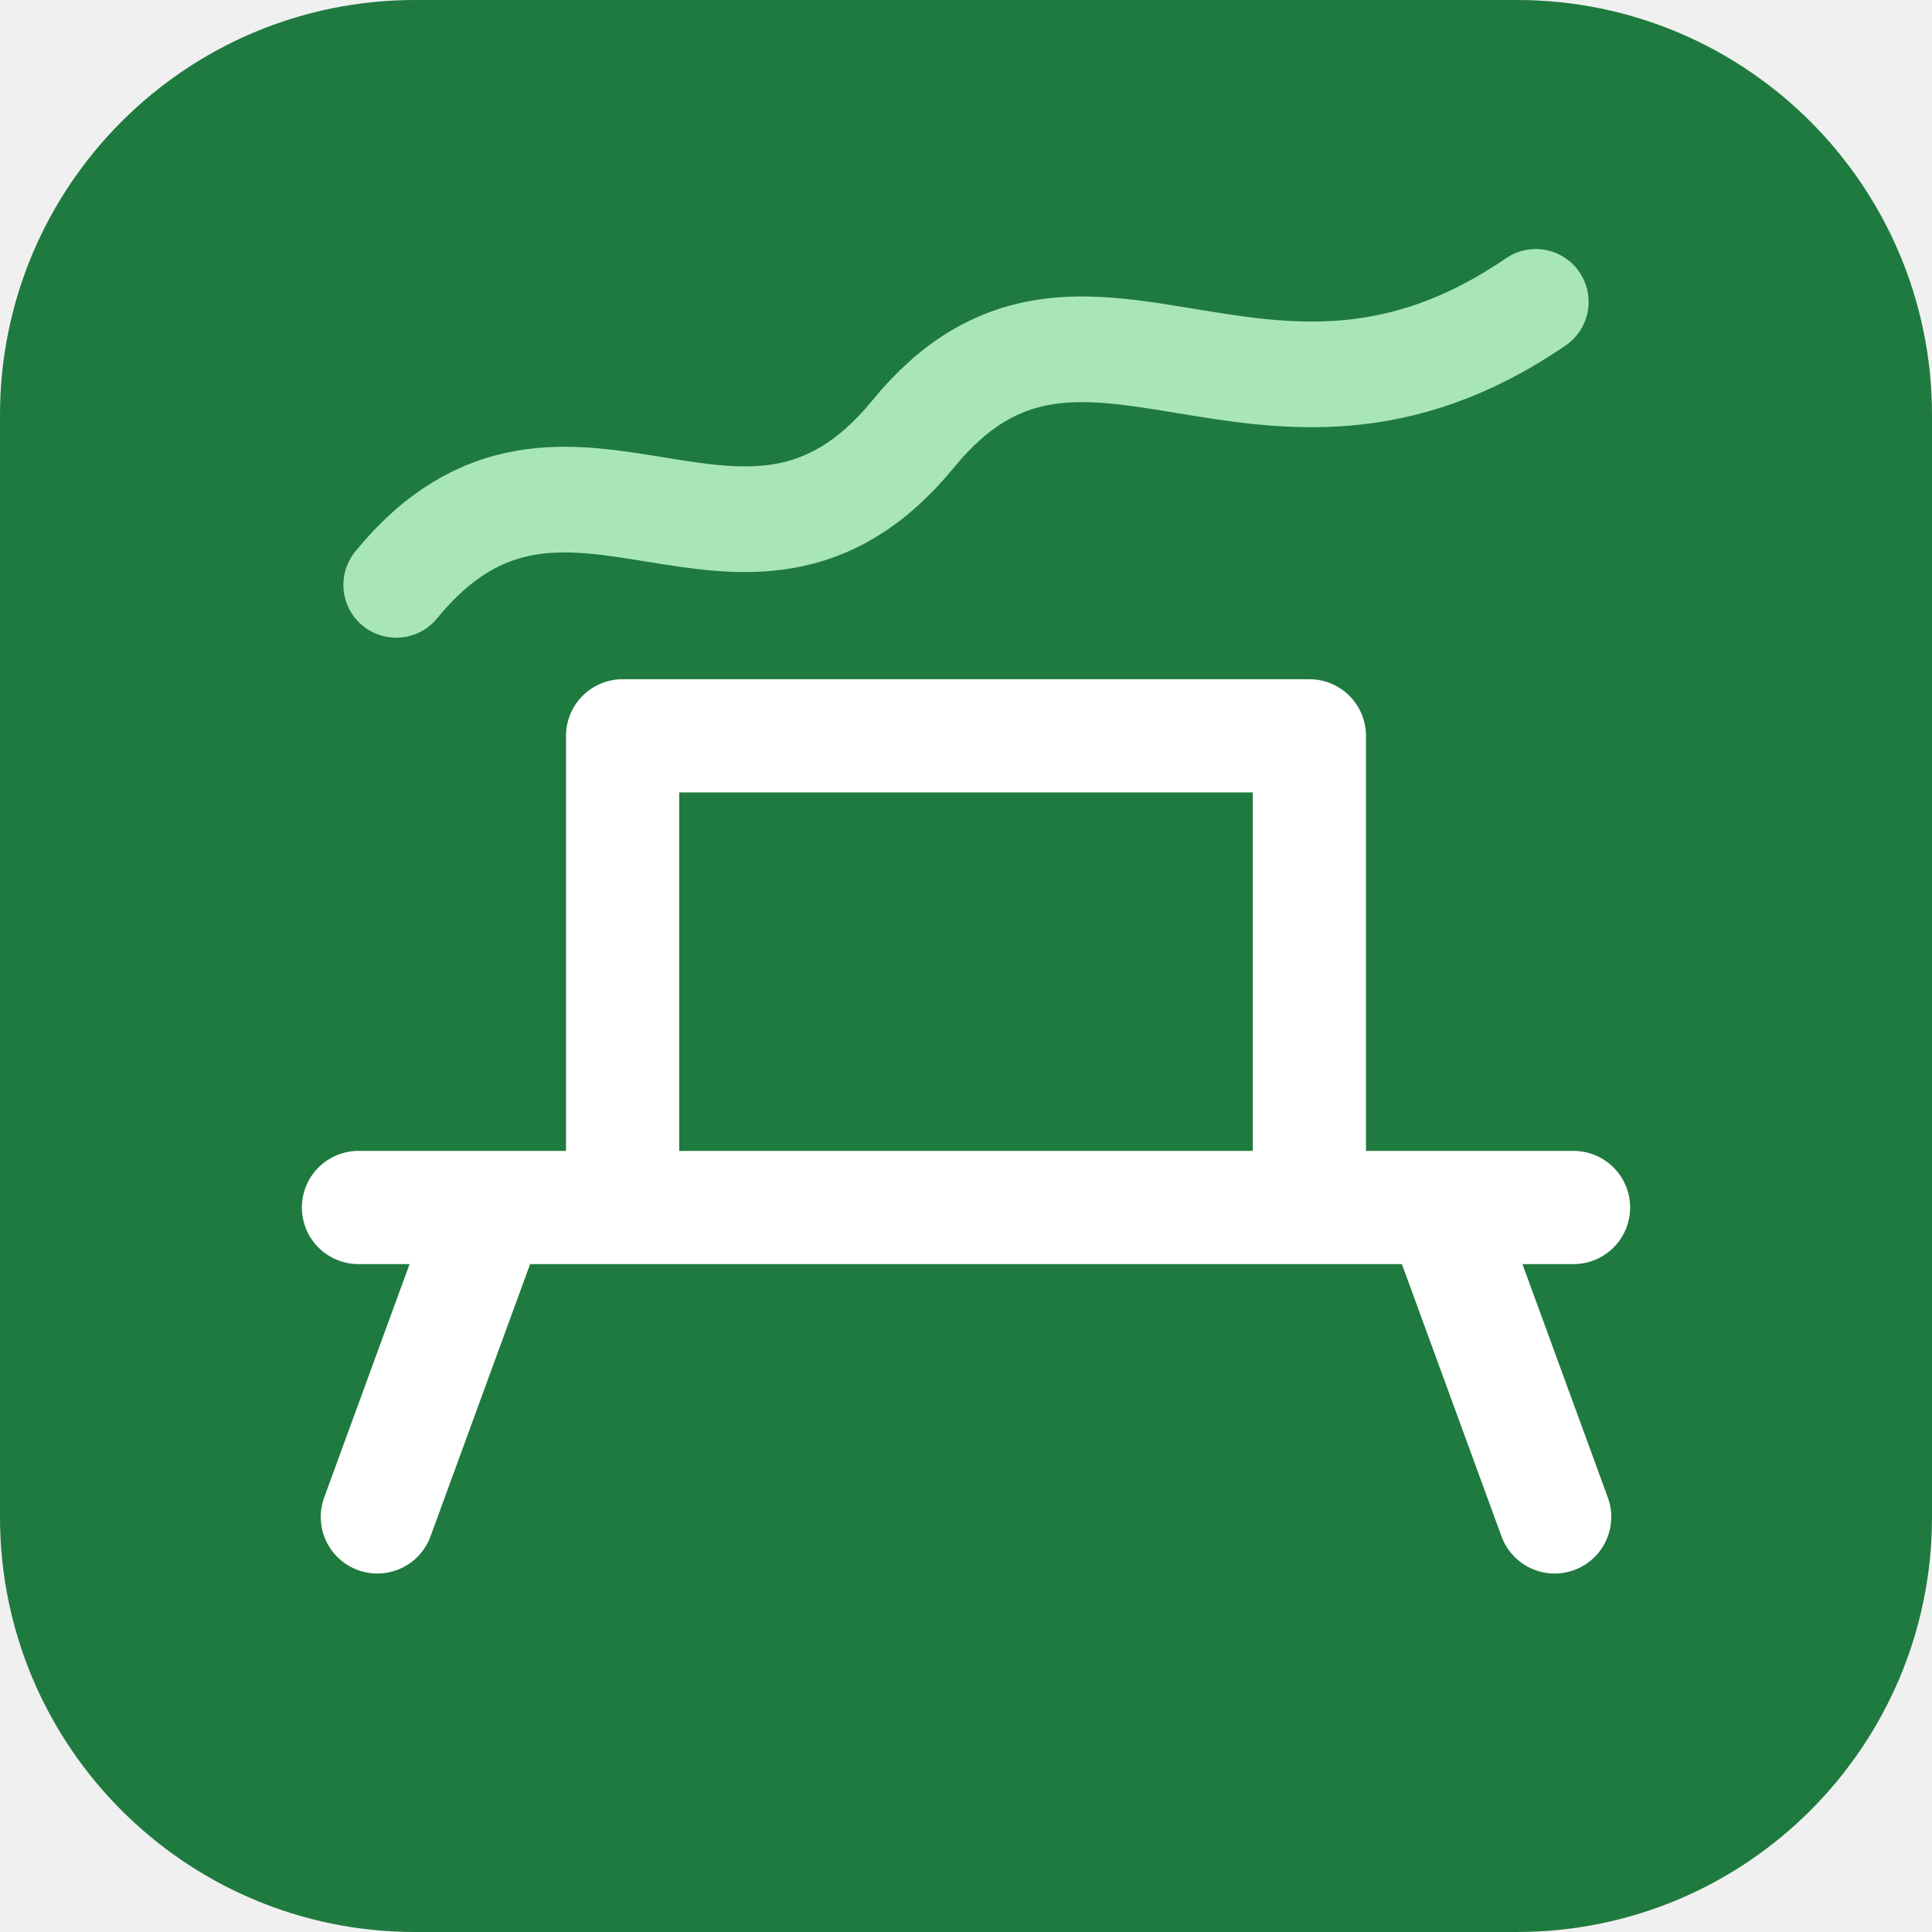
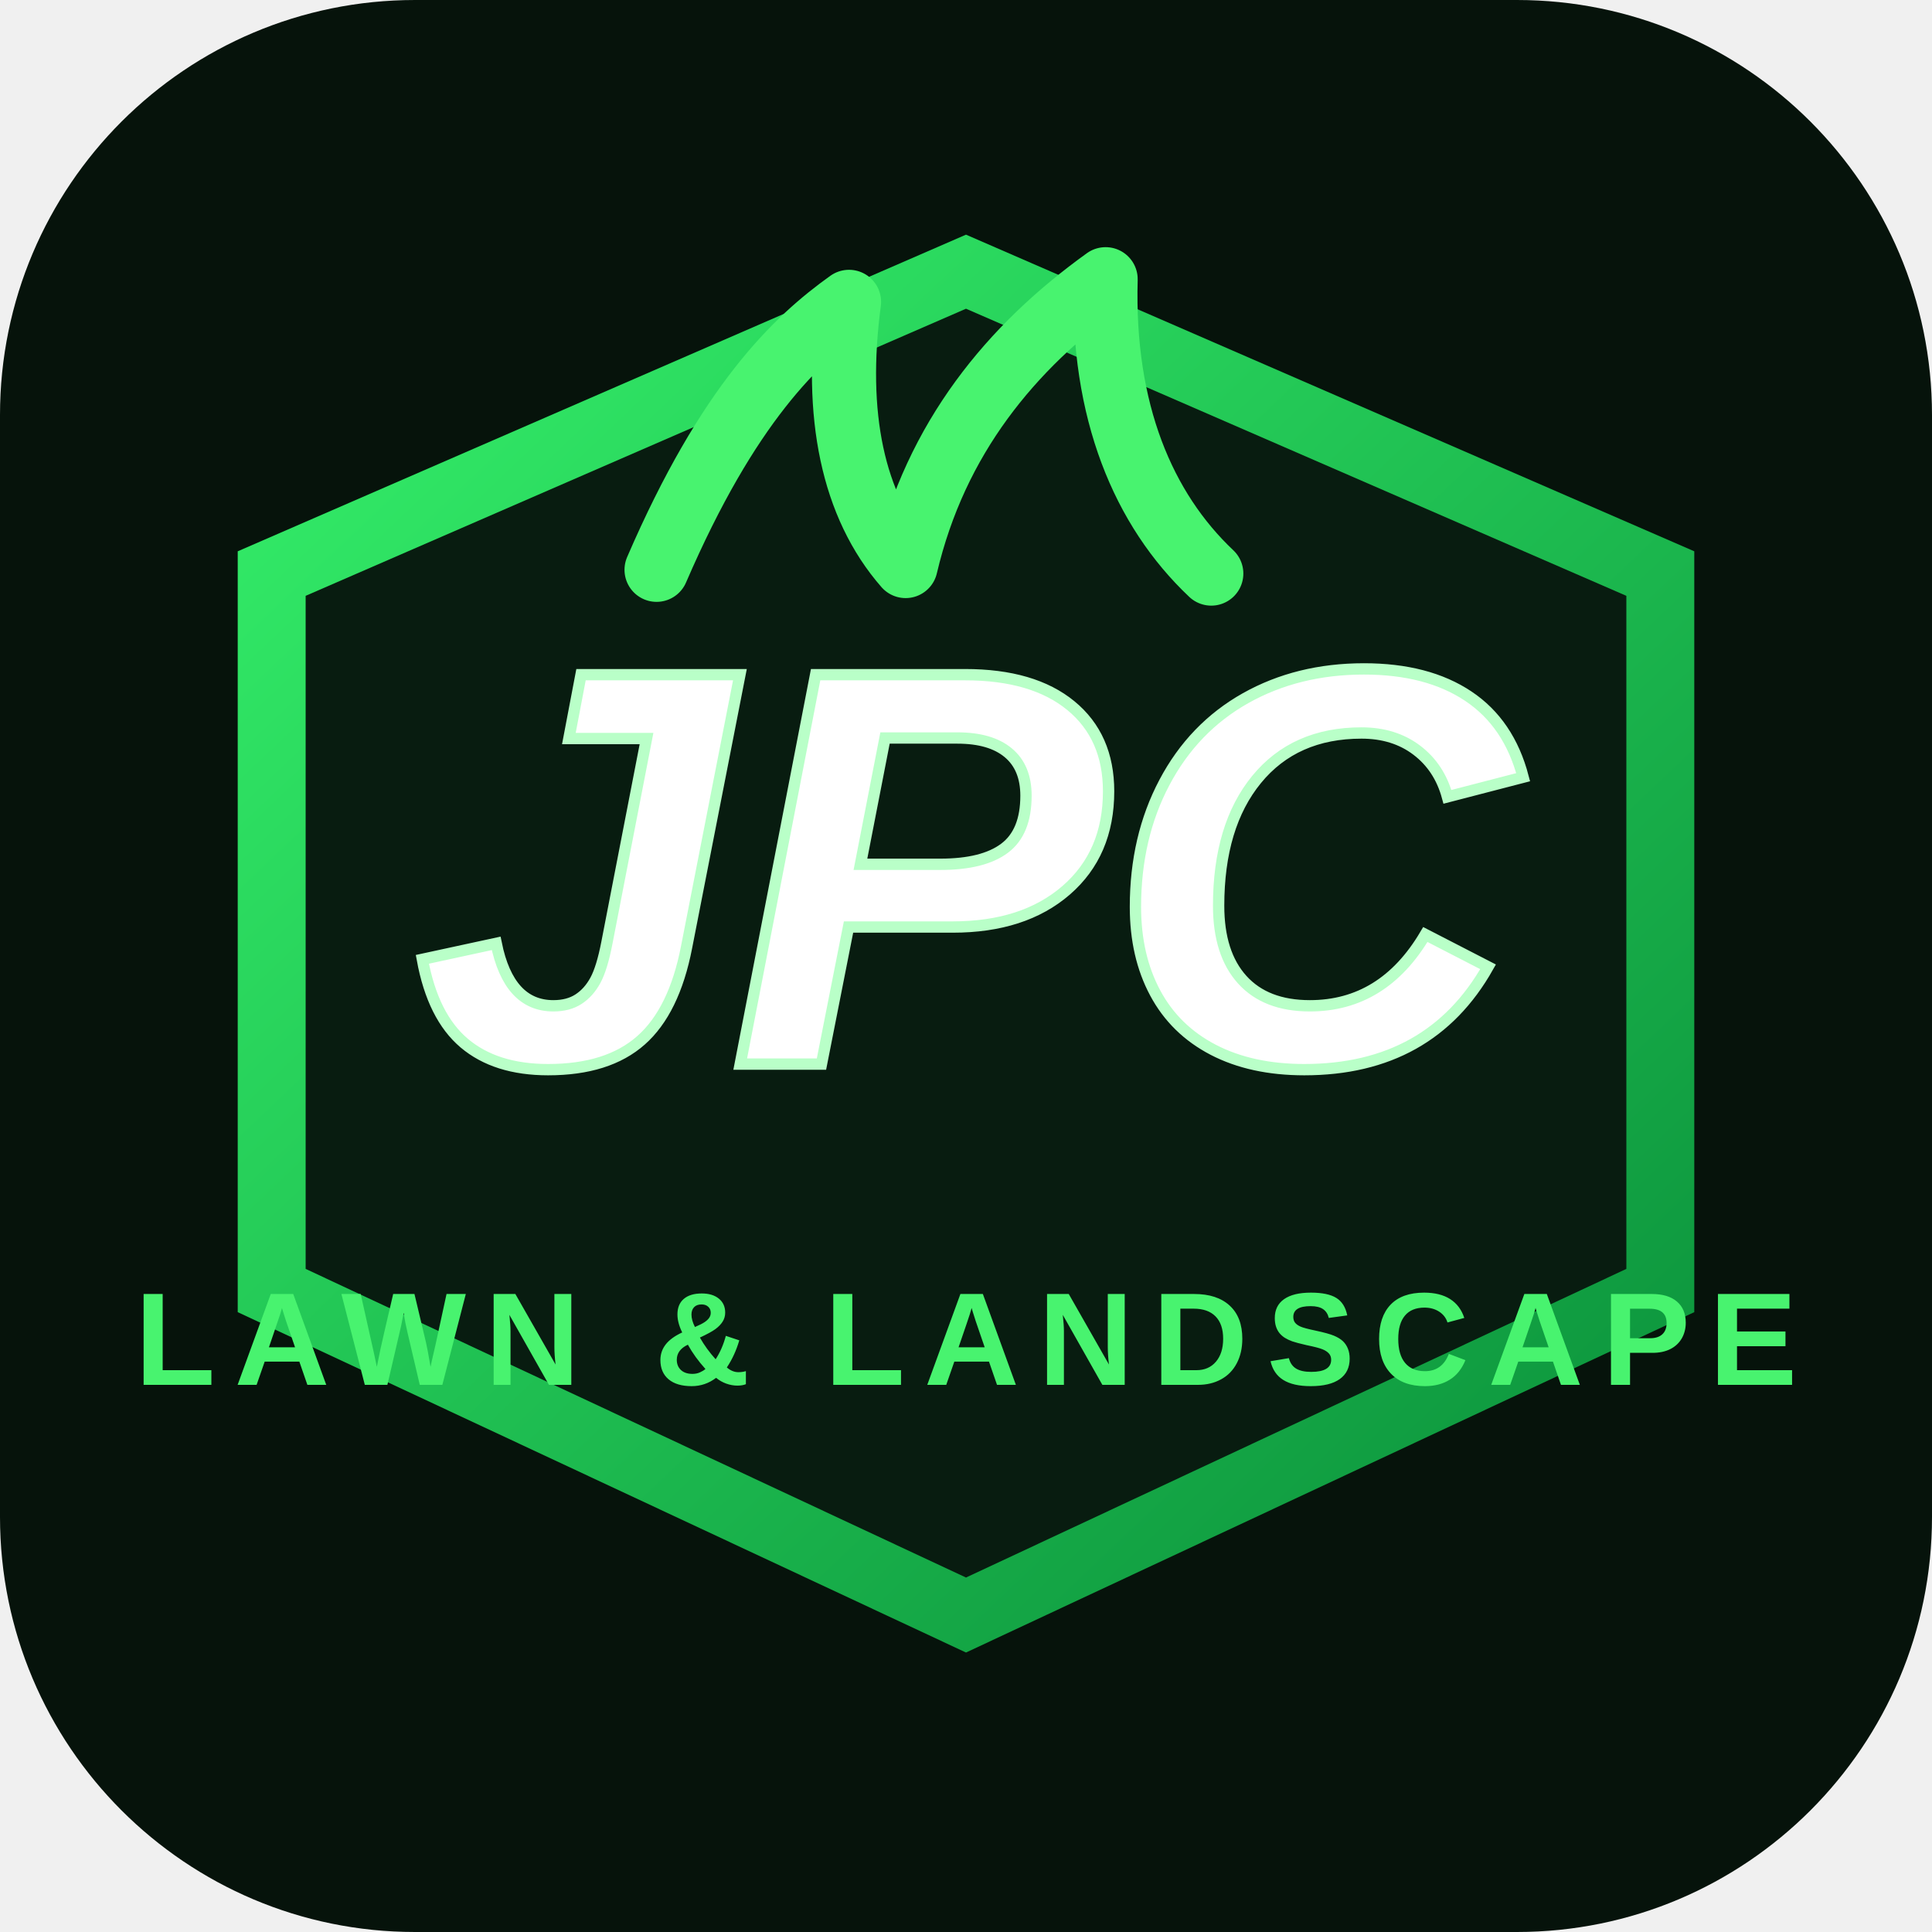
<svg xmlns="http://www.w3.org/2000/svg" viewBox="0 0 512 512">
-   <rect width="512" height="512" rx="110" fill="#1f7a3f" />
-   <path d="M95 320h322M130 320l-30 82m282-82 30 82M165 320V195h182v125" fill="none" stroke="white" stroke-width="30" stroke-linecap="round" stroke-linejoin="round" />
-   <path d="M105 155c45-55 92 15 137-40 45-55 92 15 165-35" fill="none" stroke="#a8e6b8" stroke-width="28" stroke-linecap="round" />
+   <defs>
+     <linearGradient id="g" x1="0" y1="0" x2="1" y2="1">
+       <stop stop-color="#35f06a" />
+       <stop offset="1" stop-color="#0a8f3a" />
+     </linearGradient>
+   </defs>
+   <rect width="512" height="512" rx="110" fill="#06130b" />
+   <path d="M72 152L256 72l184 80v190l-184 86-184-86z" fill="#081c10" stroke="url(#g)" stroke-width="18" />
+   <path d="M174 151c19-44 37-61 51-71-4 30 1 54 15 70 8-34 28-58 53-76-1 35 10 61 28 78" fill="none" stroke="#48f36f" stroke-width="17" stroke-linecap="round" stroke-linejoin="round" />
+   <text x="256" y="282" text-anchor="middle" font-family="Arial,Helvetica,sans-serif" font-size="150" font-weight="900" font-style="italic" fill="white" stroke="#b9ffc8" stroke-width="3">JPC</text>
+   <path d="M125 320h262" stroke="url(#g)" stroke-width="16" stroke-linecap="round" />
+   <text x="256" y="367" text-anchor="middle" font-family="Arial,Helvetica,sans-serif" font-size="35" font-weight="700" letter-spacing="5" fill="#48f36f">LAWN &amp; LANDSCAPE</text>
</svg>
